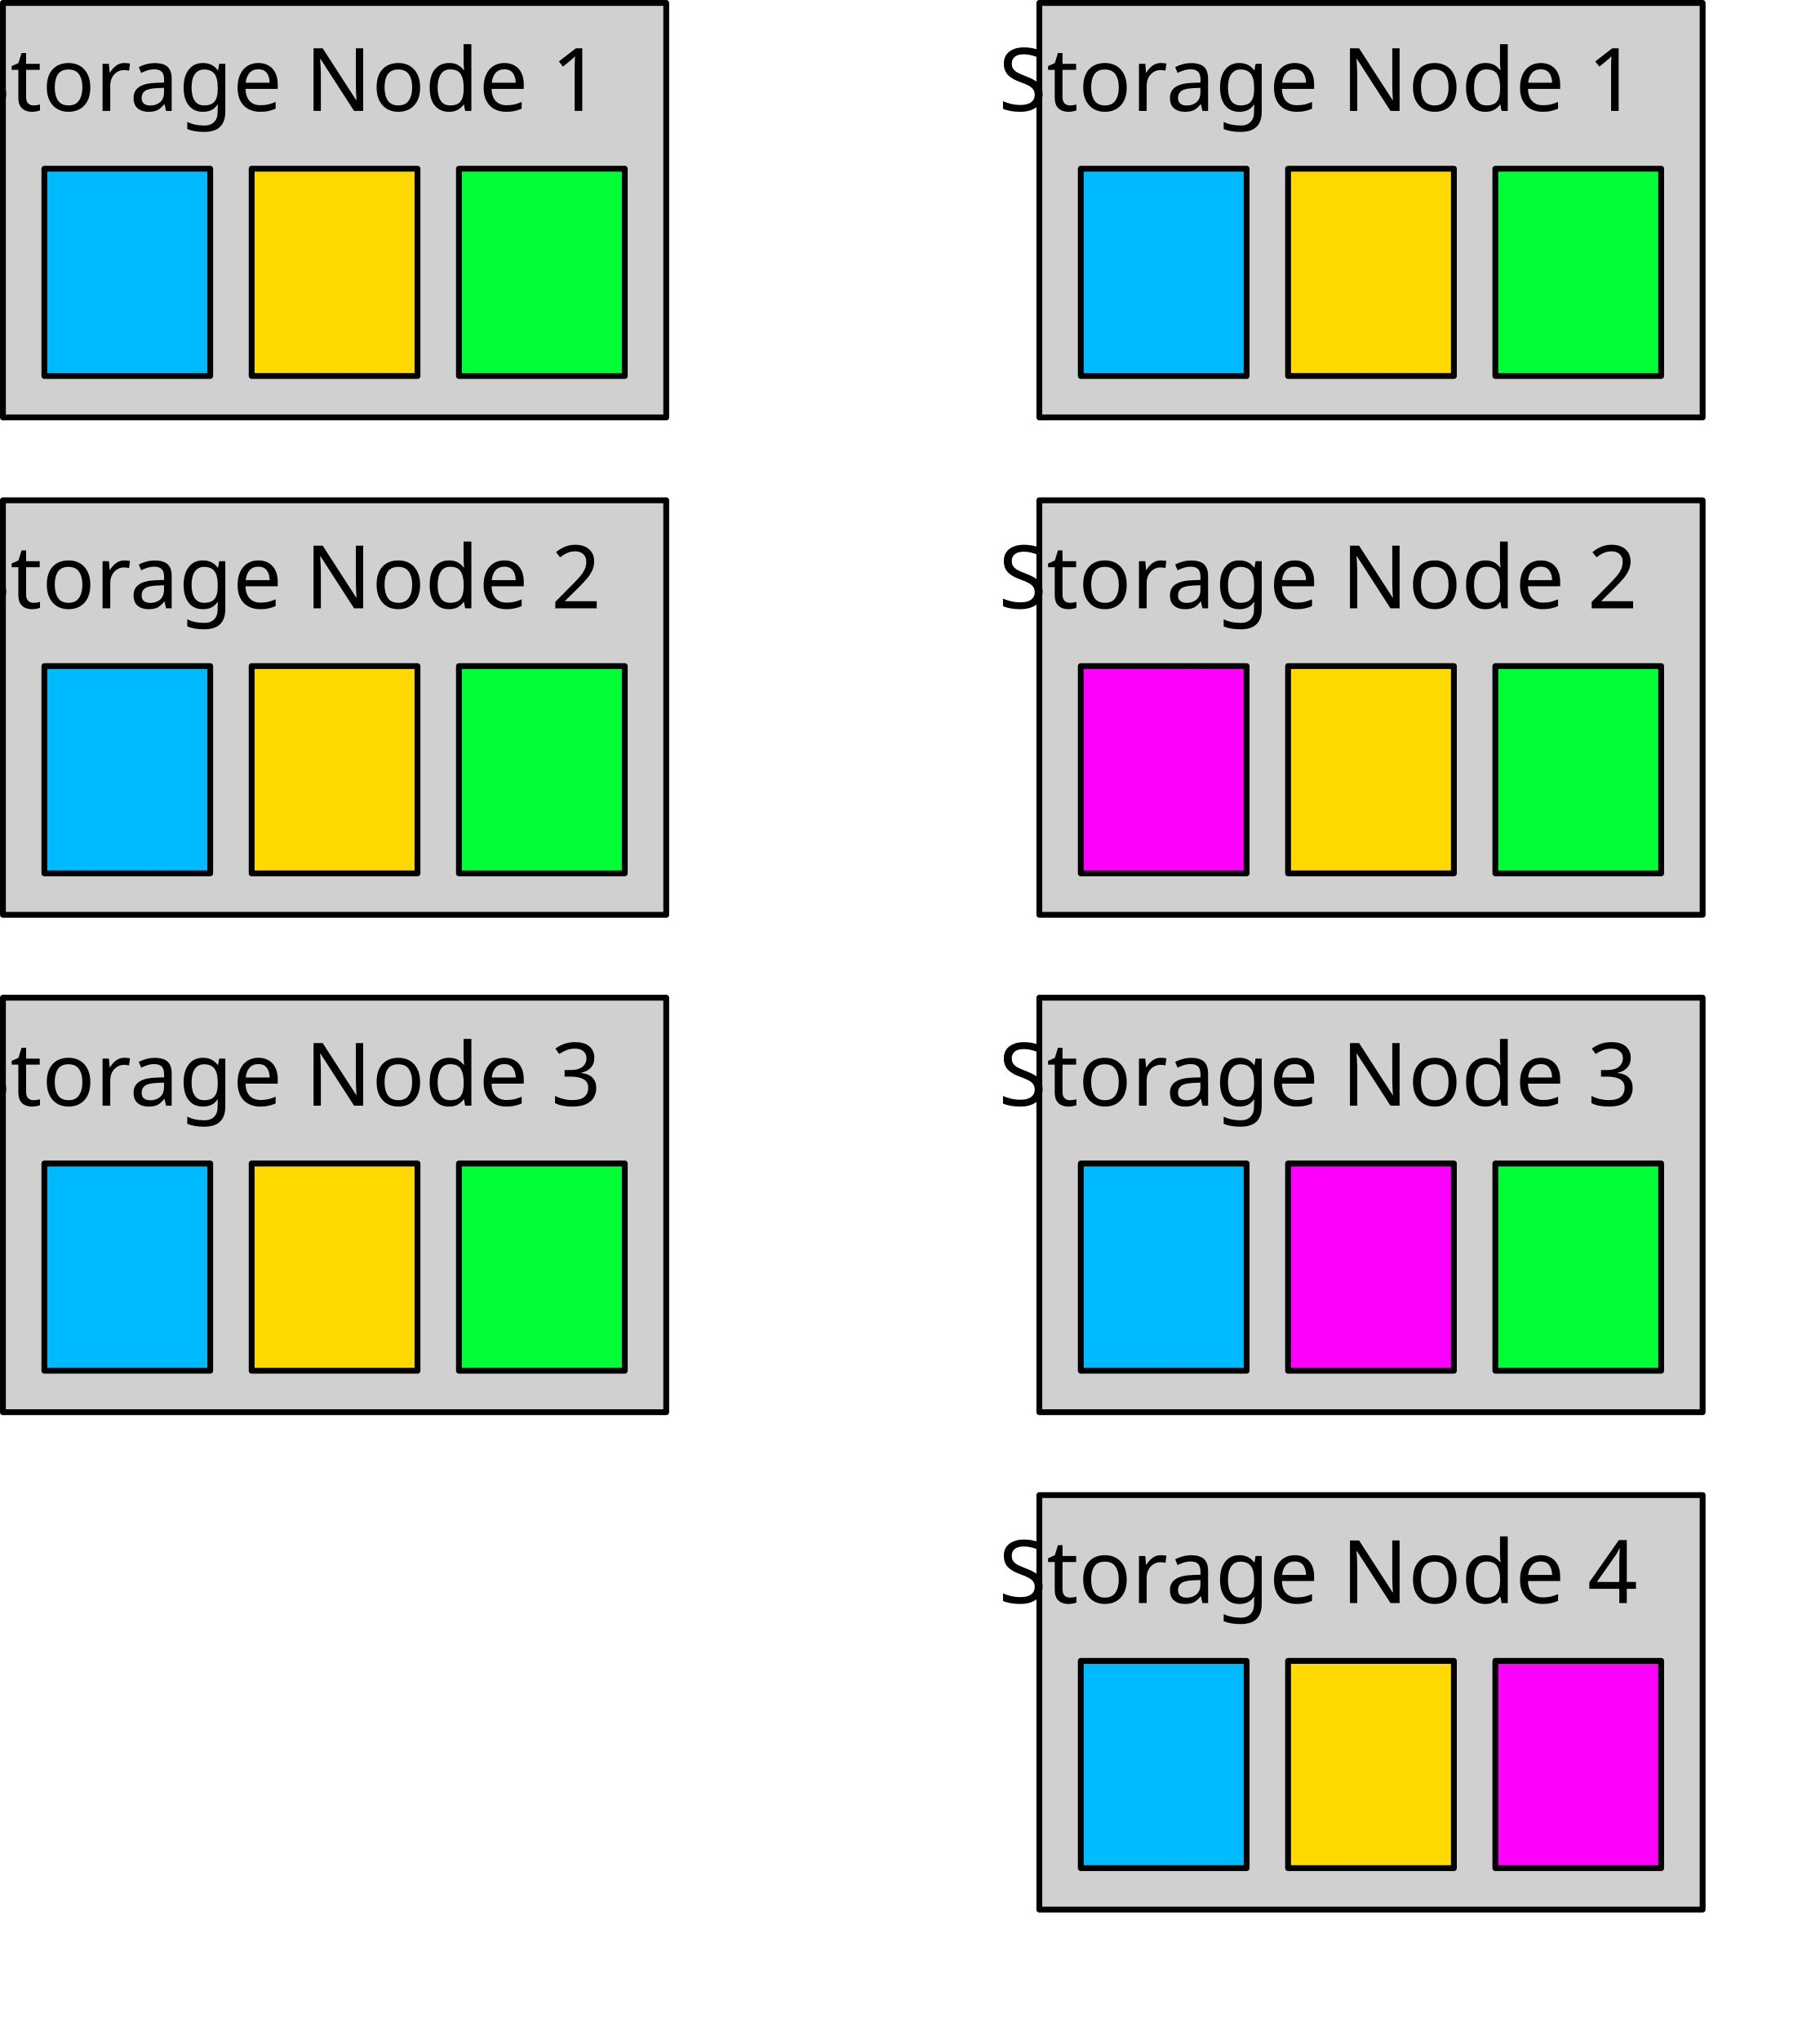
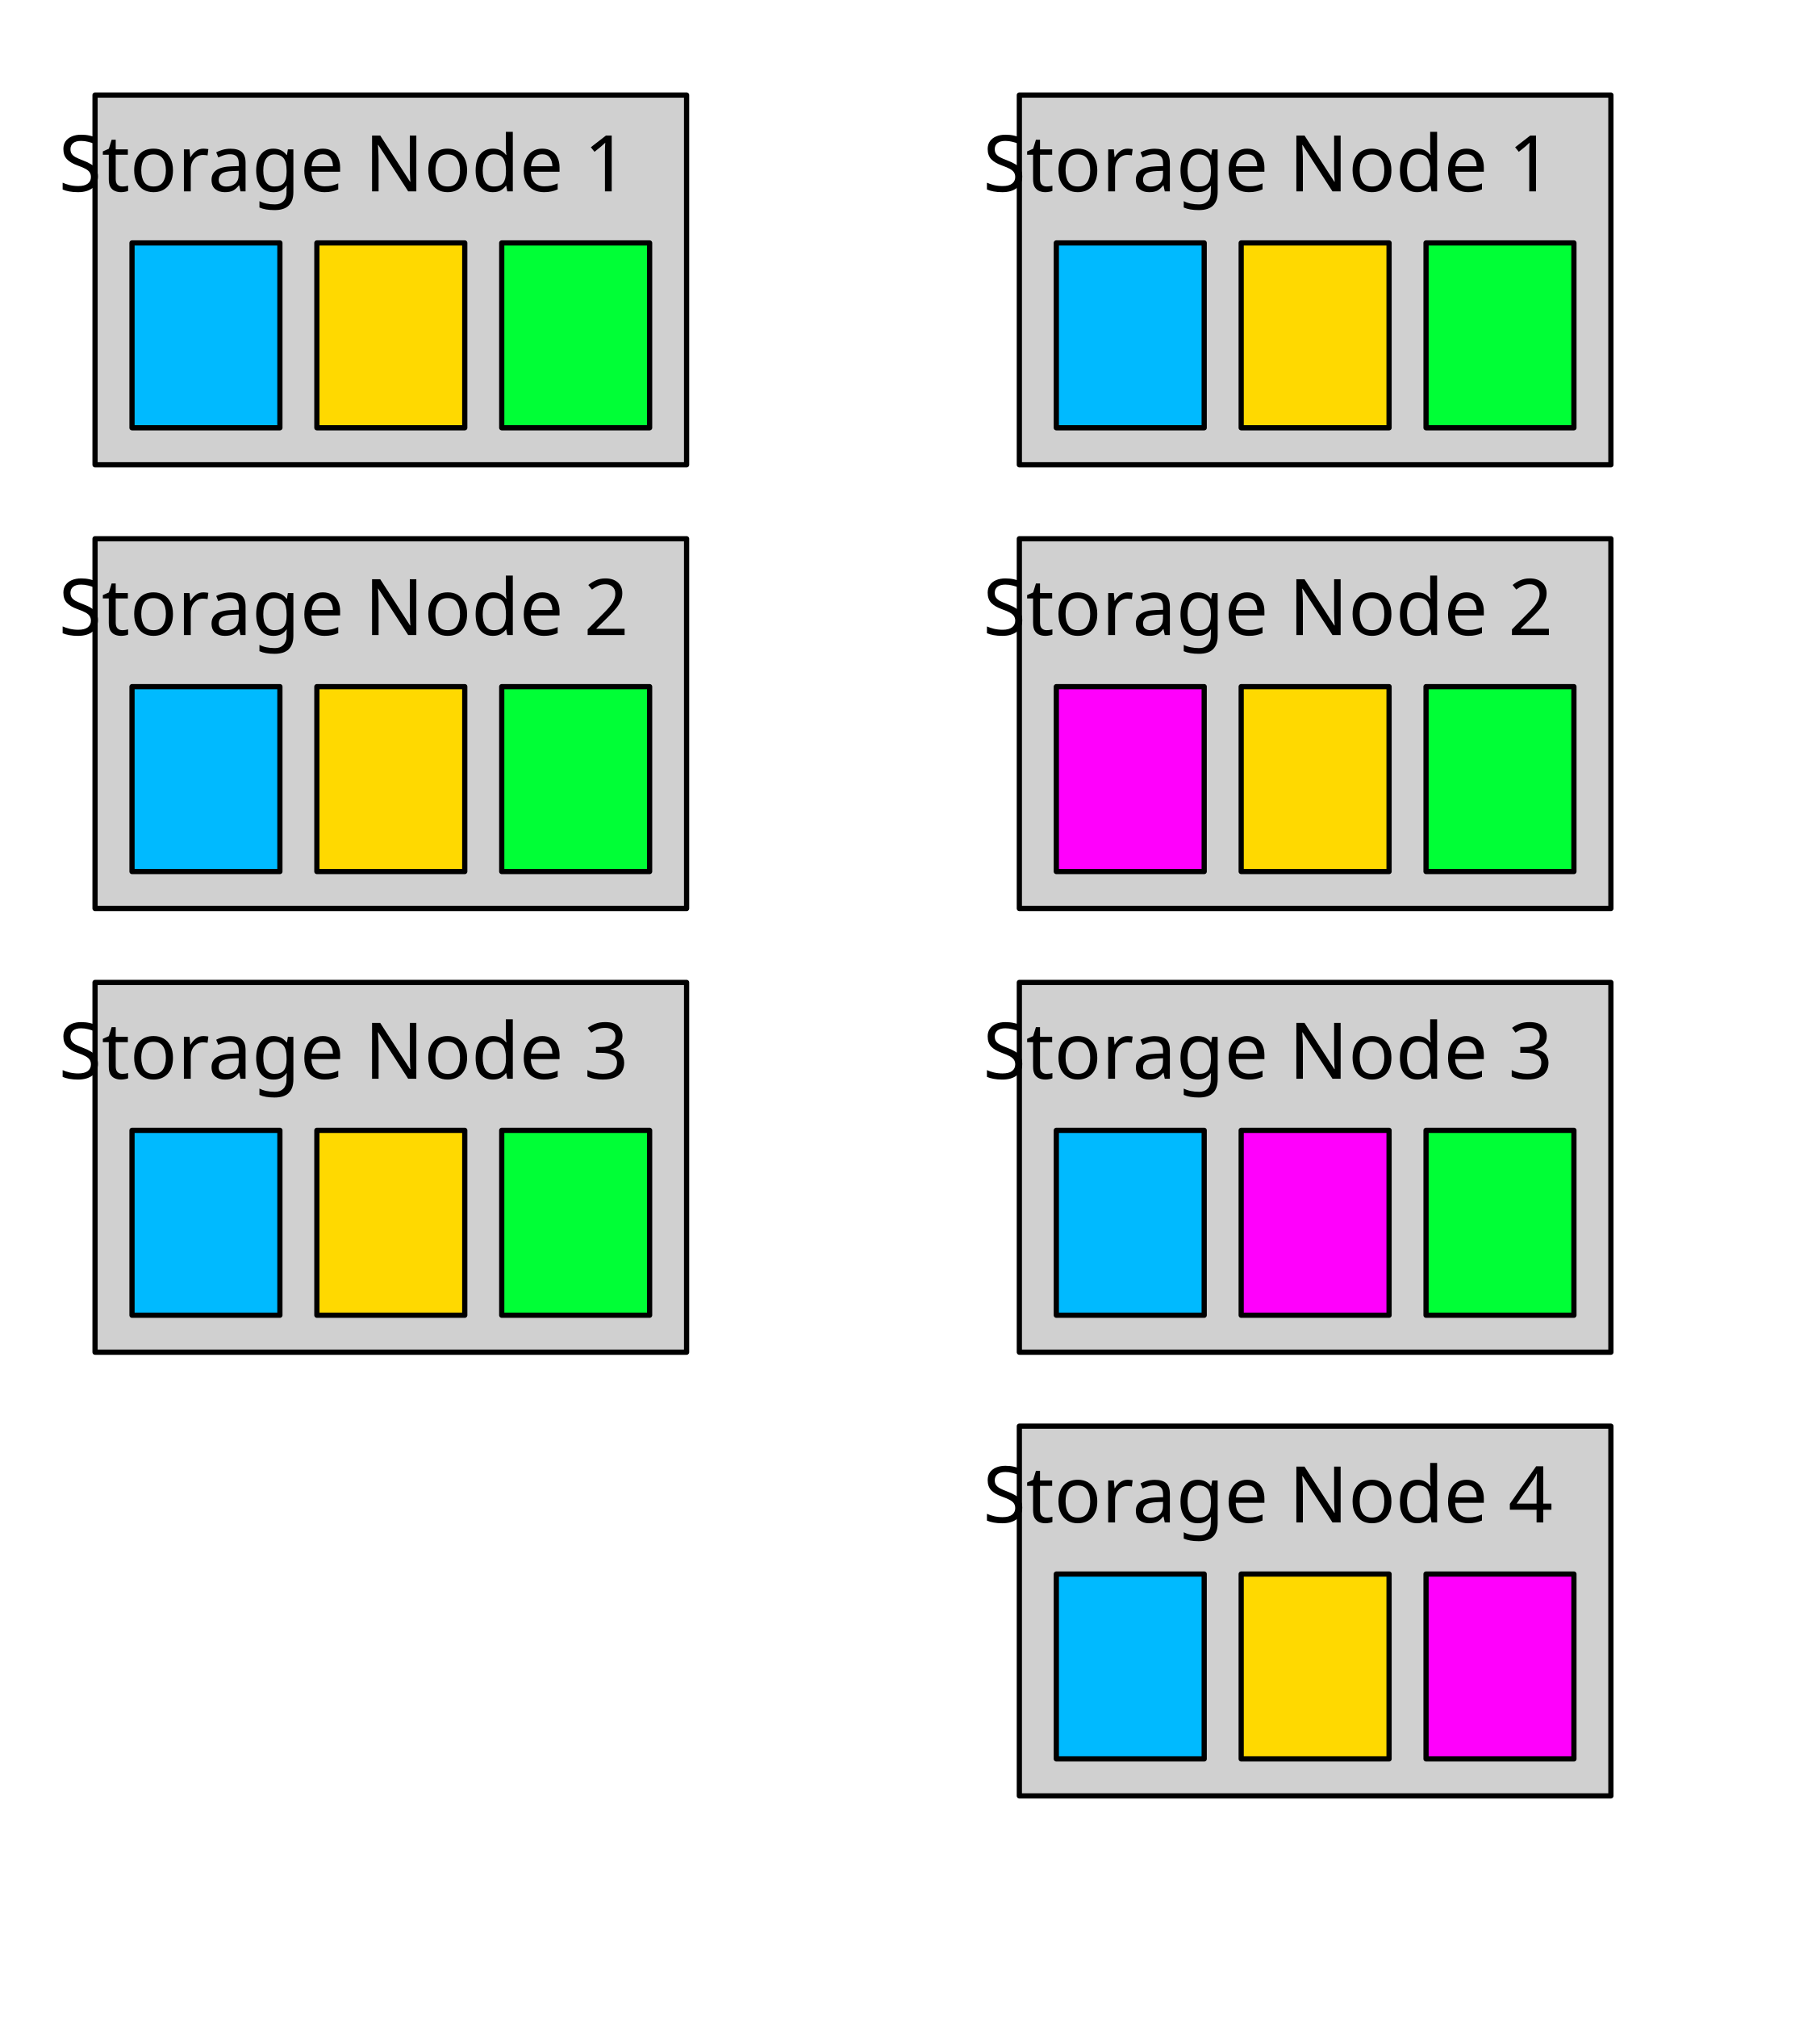
- <svg xmlns="http://www.w3.org/2000/svg" width="82.282mm" height="92.282mm" id="svg2" version="1.1">
+ <svg xmlns="http://www.w3.org/2000/svg" width="92.282mm" height="102.282mm" id="svg2" version="1.1">
  <defs id="defs4" />
-   <g id="layer1" transform="translate(-63.27952,-378.6338)">
+   <g id="layer1" transform="translate(-45.56299,-360.9173)">
    <rect style="fill:#d0d0d0;fill-opacity:1;stroke:#000000;stroke-width:1;stroke-linecap:square;stroke-linejoin:round;stroke-miterlimit:2;stroke-dasharray:none;stroke-dashoffset:0;stroke-opacity:1" id="rect3788" width="113.386" height="70.866" x="63.78" y="379.134" />
    <rect style="fill:#00baff;fill-opacity:1;stroke:#000000;stroke-width:1;stroke-linecap:square;stroke-linejoin:round;stroke-miterlimit:2;stroke-dasharray:none;stroke-dashoffset:0;stroke-opacity:1" id="rect3006" width="28.346" height="35.433" x="70.866" y="407.48" />
    <rect style="fill:#00ff36;fill-opacity:1;stroke:#000000;stroke-width:1;stroke-linecap:square;stroke-linejoin:round;stroke-miterlimit:2;stroke-dasharray:none;stroke-dashoffset:0;stroke-opacity:1" id="rect3008" width="28.346" height="35.433" x="141.732" y="407.48" />
    <rect style="fill:#ffd900;fill-opacity:1;stroke:#000000;stroke-width:1;stroke-linecap:square;stroke-linejoin:round;stroke-miterlimit:2;stroke-dasharray:none;stroke-dashoffset:0;stroke-opacity:1" id="rect3010" width="28.346" height="35.433" x="106.299" y="407.48" ry="0" />
    <text xml:space="preserve" style="font-style:normal;font-variant:normal;font-weight:normal;font-stretch:normal;font-size:15px;line-height:100%;font-family:FoundrySterling-Bold;-inkscape-font-specification:FoundrySterling-Bold;text-align:center;letter-spacing:0px;word-spacing:0px;writing-mode:lr-tb;text-anchor:middle;fill:#000000;fill-opacity:1;stroke:none" x="121.187" y="397.593" id="text3790">
      <tspan id="tspan3792" x="121.187" y="397.593">Storage Node 1</tspan>
    </text>
    <rect style="fill:#d0d0d0;fill-opacity:1;stroke:#000000;stroke-width:1;stroke-linecap:square;stroke-linejoin:round;stroke-miterlimit:2;stroke-dasharray:none;stroke-dashoffset:0;stroke-opacity:1" id="rect3788-5" width="113.386" height="70.866" x="63.78" y="464.173" />
    <rect style="fill:#00baff;fill-opacity:1;stroke:#000000;stroke-width:1;stroke-linecap:square;stroke-linejoin:round;stroke-miterlimit:2;stroke-dasharray:none;stroke-dashoffset:0;stroke-opacity:1" id="rect3006-8" width="28.346" height="35.433" x="70.866" y="492.52" />
    <rect style="fill:#00ff36;fill-opacity:1;stroke:#000000;stroke-width:1;stroke-linecap:square;stroke-linejoin:round;stroke-miterlimit:2;stroke-dasharray:none;stroke-dashoffset:0;stroke-opacity:1" id="rect3008-4" width="28.346" height="35.433" x="141.732" y="492.52" />
    <rect style="fill:#ffd900;fill-opacity:1;stroke:#000000;stroke-width:1;stroke-linecap:square;stroke-linejoin:round;stroke-miterlimit:2;stroke-dasharray:none;stroke-dashoffset:0;stroke-opacity:1" id="rect3010-8" width="28.346" height="35.433" x="106.299" y="492.52" ry="0" />
    <text xml:space="preserve" style="font-style:normal;font-variant:normal;font-weight:normal;font-stretch:normal;font-size:15px;line-height:100%;font-family:FoundrySterling-Bold;-inkscape-font-specification:FoundrySterling-Bold;text-align:center;letter-spacing:0px;word-spacing:0px;writing-mode:lr-tb;text-anchor:middle;fill:#000000;fill-opacity:1;stroke:none" x="121.187" y="482.632" id="text3790-8">
      <tspan id="tspan3792-6" x="121.187" y="482.632">Storage Node 2</tspan>
    </text>
    <rect style="fill:#d0d0d0;fill-opacity:1;stroke:#000000;stroke-width:1;stroke-linecap:square;stroke-linejoin:round;stroke-miterlimit:2;stroke-dasharray:none;stroke-dashoffset:0;stroke-opacity:1" id="rect3788-9" width="113.386" height="70.866" x="63.78" y="549.213" />
    <rect style="fill:#00baff;fill-opacity:1;stroke:#000000;stroke-width:1;stroke-linecap:square;stroke-linejoin:round;stroke-miterlimit:2;stroke-dasharray:none;stroke-dashoffset:0;stroke-opacity:1" id="rect3006-4" width="28.346" height="35.433" x="70.866" y="577.559" />
    <rect style="fill:#00ff36;fill-opacity:1;stroke:#000000;stroke-width:1;stroke-linecap:square;stroke-linejoin:round;stroke-miterlimit:2;stroke-dasharray:none;stroke-dashoffset:0;stroke-opacity:1" id="rect3008-3" width="28.346" height="35.433" x="141.732" y="577.559" />
    <rect style="fill:#ffd900;fill-opacity:1;stroke:#000000;stroke-width:1;stroke-linecap:square;stroke-linejoin:round;stroke-miterlimit:2;stroke-dasharray:none;stroke-dashoffset:0;stroke-opacity:1" id="rect3010-1" width="28.346" height="35.433" x="106.299" y="577.559" ry="0" />
    <text xml:space="preserve" style="font-style:normal;font-variant:normal;font-weight:normal;font-stretch:normal;font-size:15px;line-height:100%;font-family:FoundrySterling-Bold;-inkscape-font-specification:FoundrySterling-Bold;text-align:center;letter-spacing:0px;word-spacing:0px;writing-mode:lr-tb;text-anchor:middle;fill:#000000;fill-opacity:1;stroke:none" x="121.187" y="567.672" id="text3790-40">
      <tspan id="tspan3792-8" x="121.187" y="567.672">Storage Node 3</tspan>
    </text>
    <rect style="fill:#d0d0d0;fill-opacity:1;stroke:#000000;stroke-width:1;stroke-linecap:square;stroke-linejoin:round;stroke-miterlimit:2;stroke-dasharray:none;stroke-dashoffset:0;stroke-opacity:1" id="rect3788-1" width="113.386" height="70.866" x="240.945" y="379.134" />
    <rect style="fill:#00baff;fill-opacity:1;stroke:#000000;stroke-width:1;stroke-linecap:square;stroke-linejoin:round;stroke-miterlimit:2;stroke-dasharray:none;stroke-dashoffset:0;stroke-opacity:1" id="rect3006-45" width="28.346" height="35.433" x="248.031" y="407.48" />
    <rect style="fill:#00ff36;fill-opacity:1;stroke:#000000;stroke-width:1;stroke-linecap:square;stroke-linejoin:round;stroke-miterlimit:2;stroke-dasharray:none;stroke-dashoffset:0;stroke-opacity:1" id="rect3008-46" width="28.346" height="35.433" x="318.898" y="407.48" />
    <rect style="fill:#ffd900;fill-opacity:1;stroke:#000000;stroke-width:1;stroke-linecap:square;stroke-linejoin:round;stroke-miterlimit:2;stroke-dasharray:none;stroke-dashoffset:0;stroke-opacity:1" id="rect3010-0" width="28.346" height="35.433" x="283.465" y="407.48" ry="0" />
    <text xml:space="preserve" style="font-style:normal;font-variant:normal;font-weight:normal;font-stretch:normal;font-size:15px;line-height:100%;font-family:FoundrySterling-Bold;-inkscape-font-specification:FoundrySterling-Bold;text-align:center;letter-spacing:0px;word-spacing:0px;writing-mode:lr-tb;text-anchor:middle;fill:#000000;fill-opacity:1;stroke:none" x="298.352" y="397.593" id="text3790-89">
      <tspan id="tspan3792-89" x="298.352" y="397.593">Storage Node 1</tspan>
    </text>
    <rect style="fill:#d0d0d0;fill-opacity:1;stroke:#000000;stroke-width:1;stroke-linecap:square;stroke-linejoin:round;stroke-miterlimit:2;stroke-dasharray:none;stroke-dashoffset:0;stroke-opacity:1" id="rect3788-5-5" width="113.386" height="70.866" x="240.945" y="464.173" />
    <rect style="fill:#ff00fc;fill-opacity:1;stroke:#000000;stroke-width:1;stroke-linecap:square;stroke-linejoin:round;stroke-miterlimit:2;stroke-dasharray:none;stroke-dashoffset:0;stroke-opacity:1" id="rect3006-8-9" width="28.346" height="35.433" x="248.031" y="492.52" />
    <rect style="fill:#00ff36;fill-opacity:1;stroke:#000000;stroke-width:1;stroke-linecap:square;stroke-linejoin:round;stroke-miterlimit:2;stroke-dasharray:none;stroke-dashoffset:0;stroke-opacity:1" id="rect3008-4-4" width="28.346" height="35.433" x="318.898" y="492.52" />
    <rect style="fill:#ffd900;fill-opacity:1;stroke:#000000;stroke-width:1;stroke-linecap:square;stroke-linejoin:round;stroke-miterlimit:2;stroke-dasharray:none;stroke-dashoffset:0;stroke-opacity:1" id="rect3010-8-9" width="28.346" height="35.433" x="283.465" y="492.52" ry="0" />
    <text xml:space="preserve" style="font-style:normal;font-variant:normal;font-weight:normal;font-stretch:normal;font-size:15px;line-height:100%;font-family:FoundrySterling-Bold;-inkscape-font-specification:FoundrySterling-Bold;text-align:center;letter-spacing:0px;word-spacing:0px;writing-mode:lr-tb;text-anchor:middle;fill:#000000;fill-opacity:1;stroke:none" x="298.352" y="482.632" id="text3790-8-9">
      <tspan id="tspan3792-6-3" x="298.352" y="482.632">Storage Node 2</tspan>
    </text>
    <rect style="fill:#d0d0d0;fill-opacity:1;stroke:#000000;stroke-width:1;stroke-linecap:square;stroke-linejoin:round;stroke-miterlimit:2;stroke-dasharray:none;stroke-dashoffset:0;stroke-opacity:1" id="rect3788-9-4" width="113.386" height="70.866" x="240.945" y="549.213" />
    <rect style="fill:#00baff;fill-opacity:1;stroke:#000000;stroke-width:1;stroke-linecap:square;stroke-linejoin:round;stroke-miterlimit:2;stroke-dasharray:none;stroke-dashoffset:0;stroke-opacity:1" id="rect3006-4-4" width="28.346" height="35.433" x="248.031" y="577.559" />
    <rect style="fill:#00ff36;fill-opacity:1;stroke:#000000;stroke-width:1;stroke-linecap:square;stroke-linejoin:round;stroke-miterlimit:2;stroke-dasharray:none;stroke-dashoffset:0;stroke-opacity:1" id="rect3008-3-9" width="28.346" height="35.433" x="318.898" y="577.559" />
    <rect style="fill:#ff00fc;fill-opacity:1;stroke:#000000;stroke-width:1;stroke-linecap:square;stroke-linejoin:round;stroke-miterlimit:2;stroke-dasharray:none;stroke-dashoffset:0;stroke-opacity:1" id="rect3010-1-2" width="28.346" height="35.433" x="283.465" y="577.559" ry="0" />
    <text xml:space="preserve" style="font-style:normal;font-variant:normal;font-weight:normal;font-stretch:normal;font-size:15px;line-height:100%;font-family:FoundrySterling-Bold;-inkscape-font-specification:FoundrySterling-Bold;text-align:center;letter-spacing:0px;word-spacing:0px;writing-mode:lr-tb;text-anchor:middle;fill:#000000;fill-opacity:1;stroke:none" x="298.352" y="567.672" id="text3790-40-0">
      <tspan id="tspan3792-8-9" x="298.352" y="567.672">Storage Node 3</tspan>
    </text>
    <rect style="fill:#d0d0d0;fill-opacity:1;stroke:#000000;stroke-width:1;stroke-linecap:square;stroke-linejoin:round;stroke-miterlimit:2;stroke-dasharray:none;stroke-dashoffset:0;stroke-opacity:1" id="rect3788-9-4-3" width="113.386" height="70.866" x="240.945" y="634.252" />
    <rect style="fill:#00baff;fill-opacity:1;stroke:#000000;stroke-width:1;stroke-linecap:square;stroke-linejoin:round;stroke-miterlimit:2;stroke-dasharray:none;stroke-dashoffset:0;stroke-opacity:1" id="rect3006-4-4-8" width="28.346" height="35.433" x="248.031" y="662.598" />
    <rect style="fill:#ff00fc;fill-opacity:1;stroke:#000000;stroke-width:1;stroke-linecap:square;stroke-linejoin:round;stroke-miterlimit:2;stroke-dasharray:none;stroke-dashoffset:0;stroke-opacity:1" id="rect3008-3-9-8" width="28.346" height="35.433" x="318.898" y="662.598" />
    <rect style="fill:#ffd900;fill-opacity:1;stroke:#000000;stroke-width:1;stroke-linecap:square;stroke-linejoin:round;stroke-miterlimit:2;stroke-dasharray:none;stroke-dashoffset:0;stroke-opacity:1" id="rect3010-1-2-9" width="28.346" height="35.433" x="283.465" y="662.598" ry="0" />
    <text xml:space="preserve" style="font-style:normal;font-variant:normal;font-weight:normal;font-stretch:normal;font-size:15px;line-height:100%;font-family:FoundrySterling-Bold;-inkscape-font-specification:FoundrySterling-Bold;text-align:center;letter-spacing:0px;word-spacing:0px;writing-mode:lr-tb;text-anchor:middle;fill:#000000;fill-opacity:1;stroke:none" x="298.352" y="652.711" id="text3790-40-0-2">
      <tspan id="tspan3792-8-9-1" x="298.352" y="652.711">Storage Node 4</tspan>
    </text>
  </g>
</svg>
